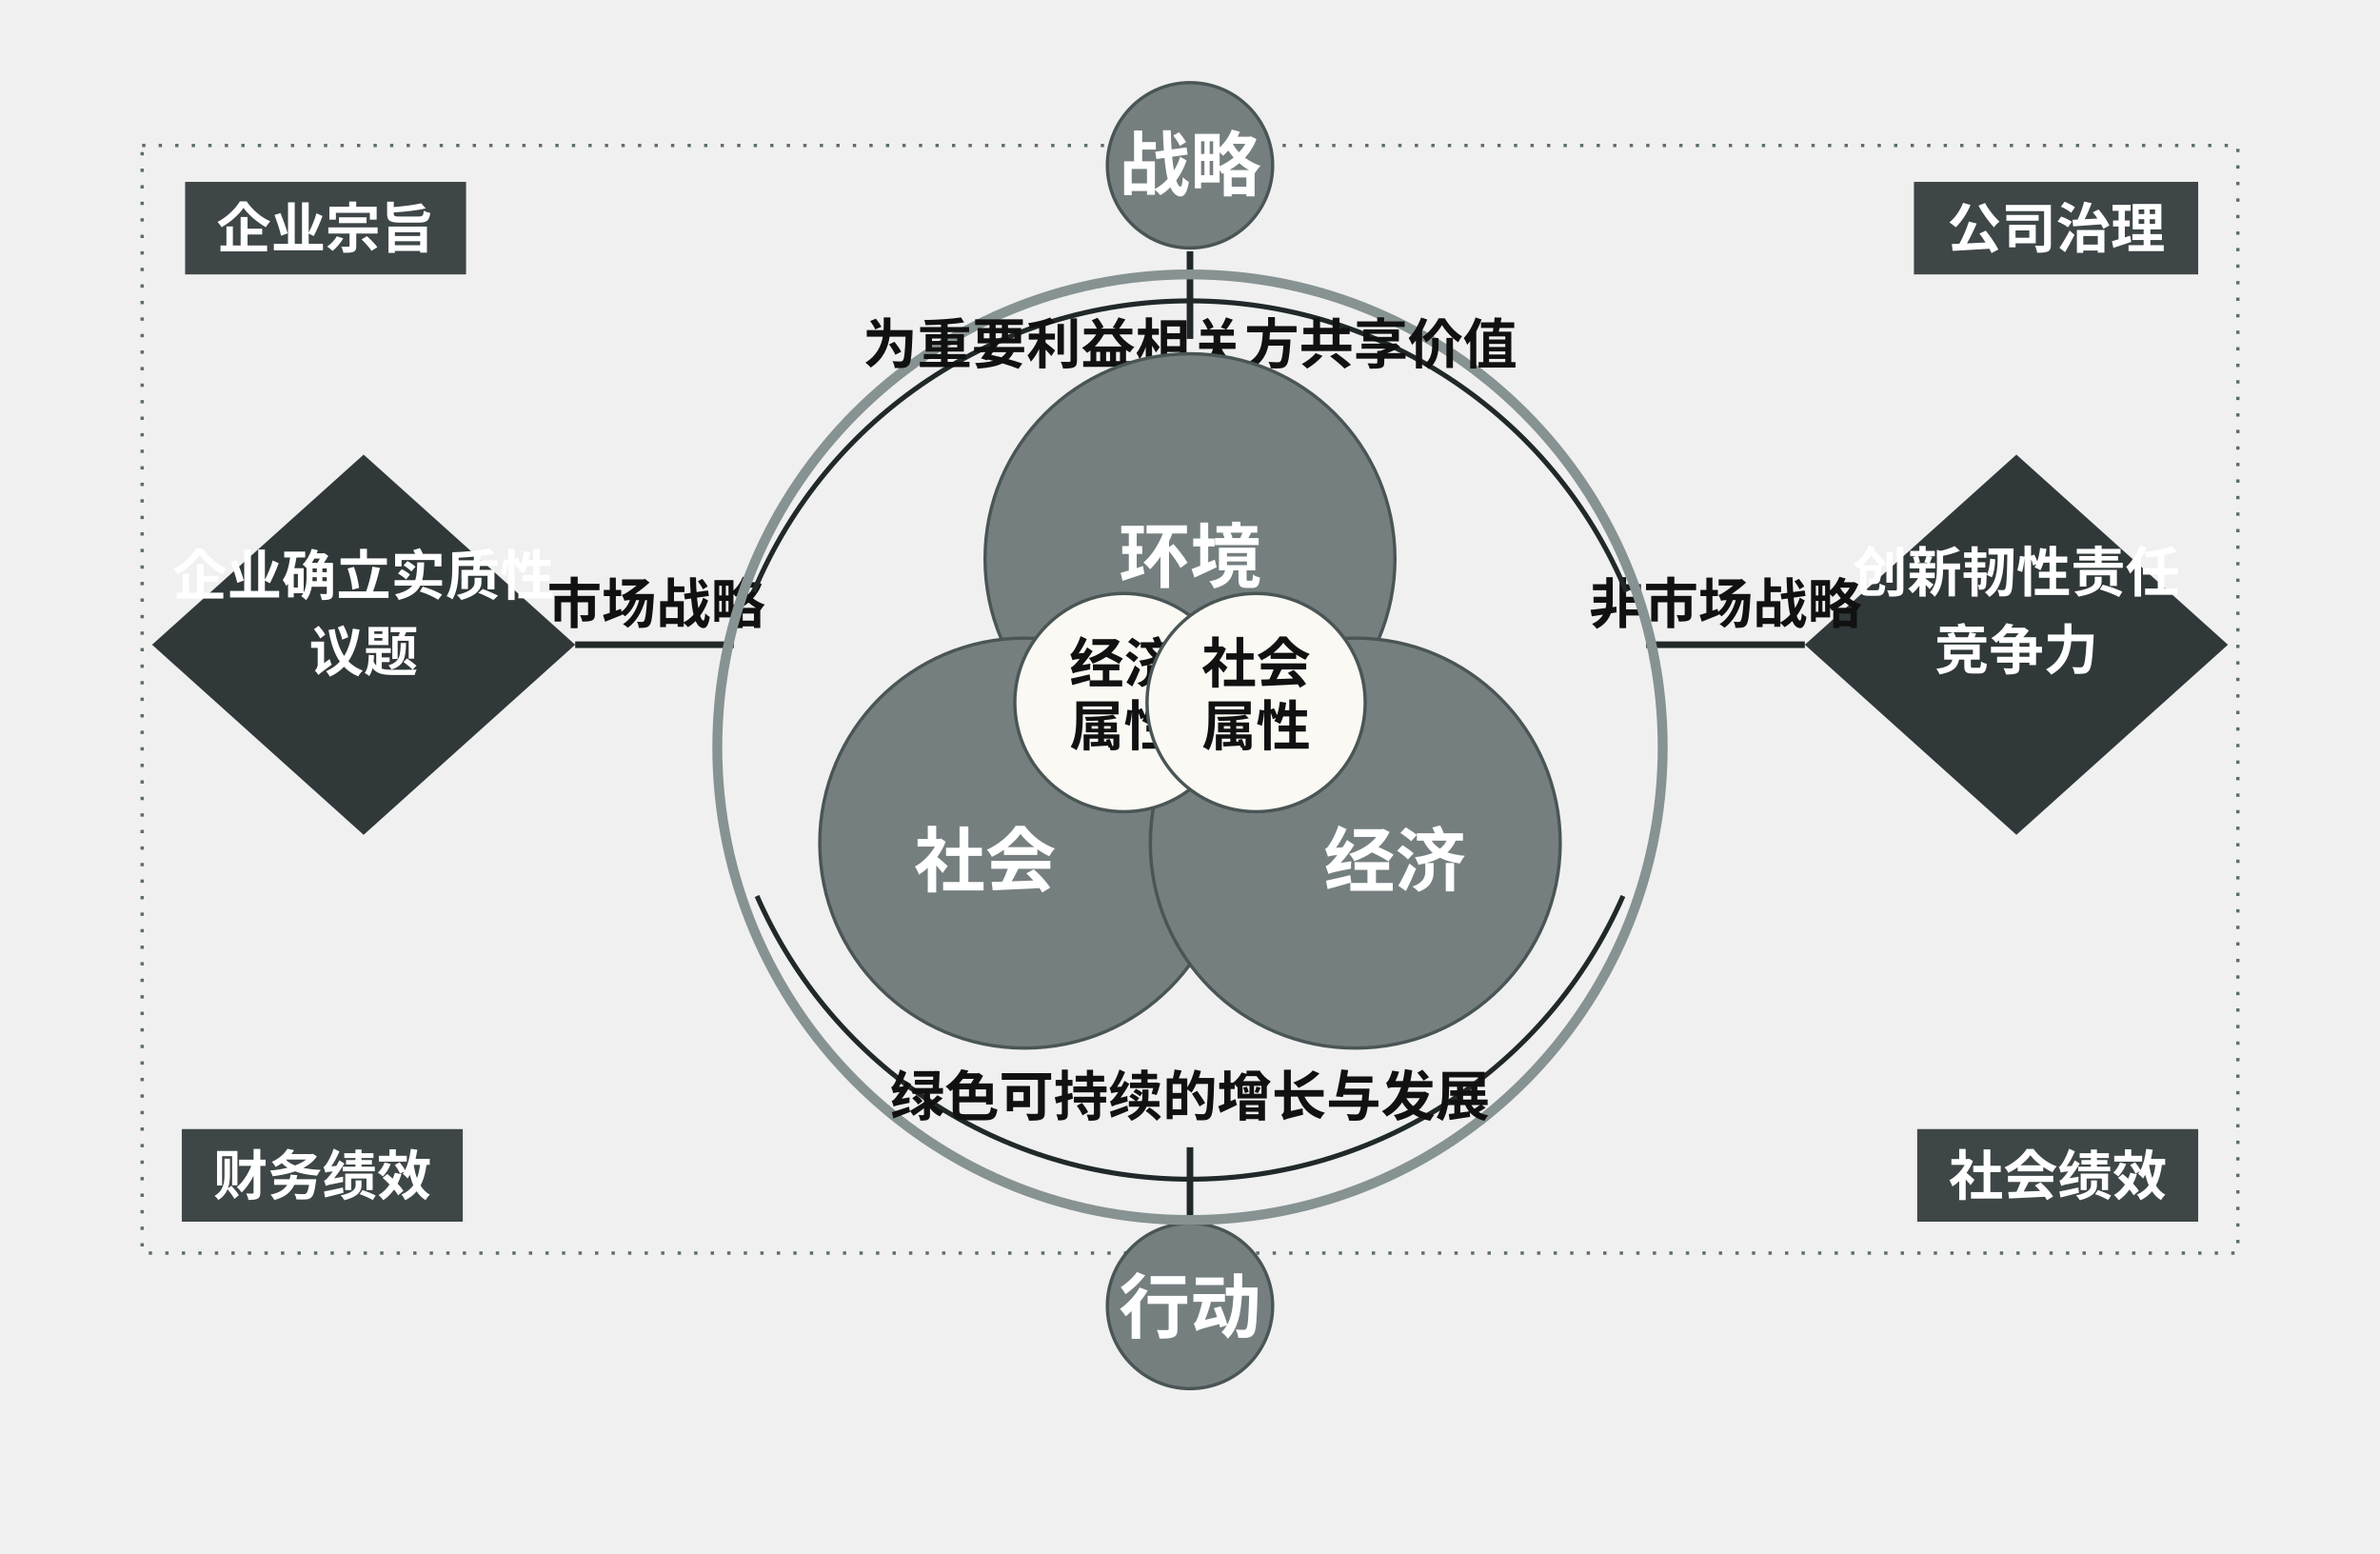
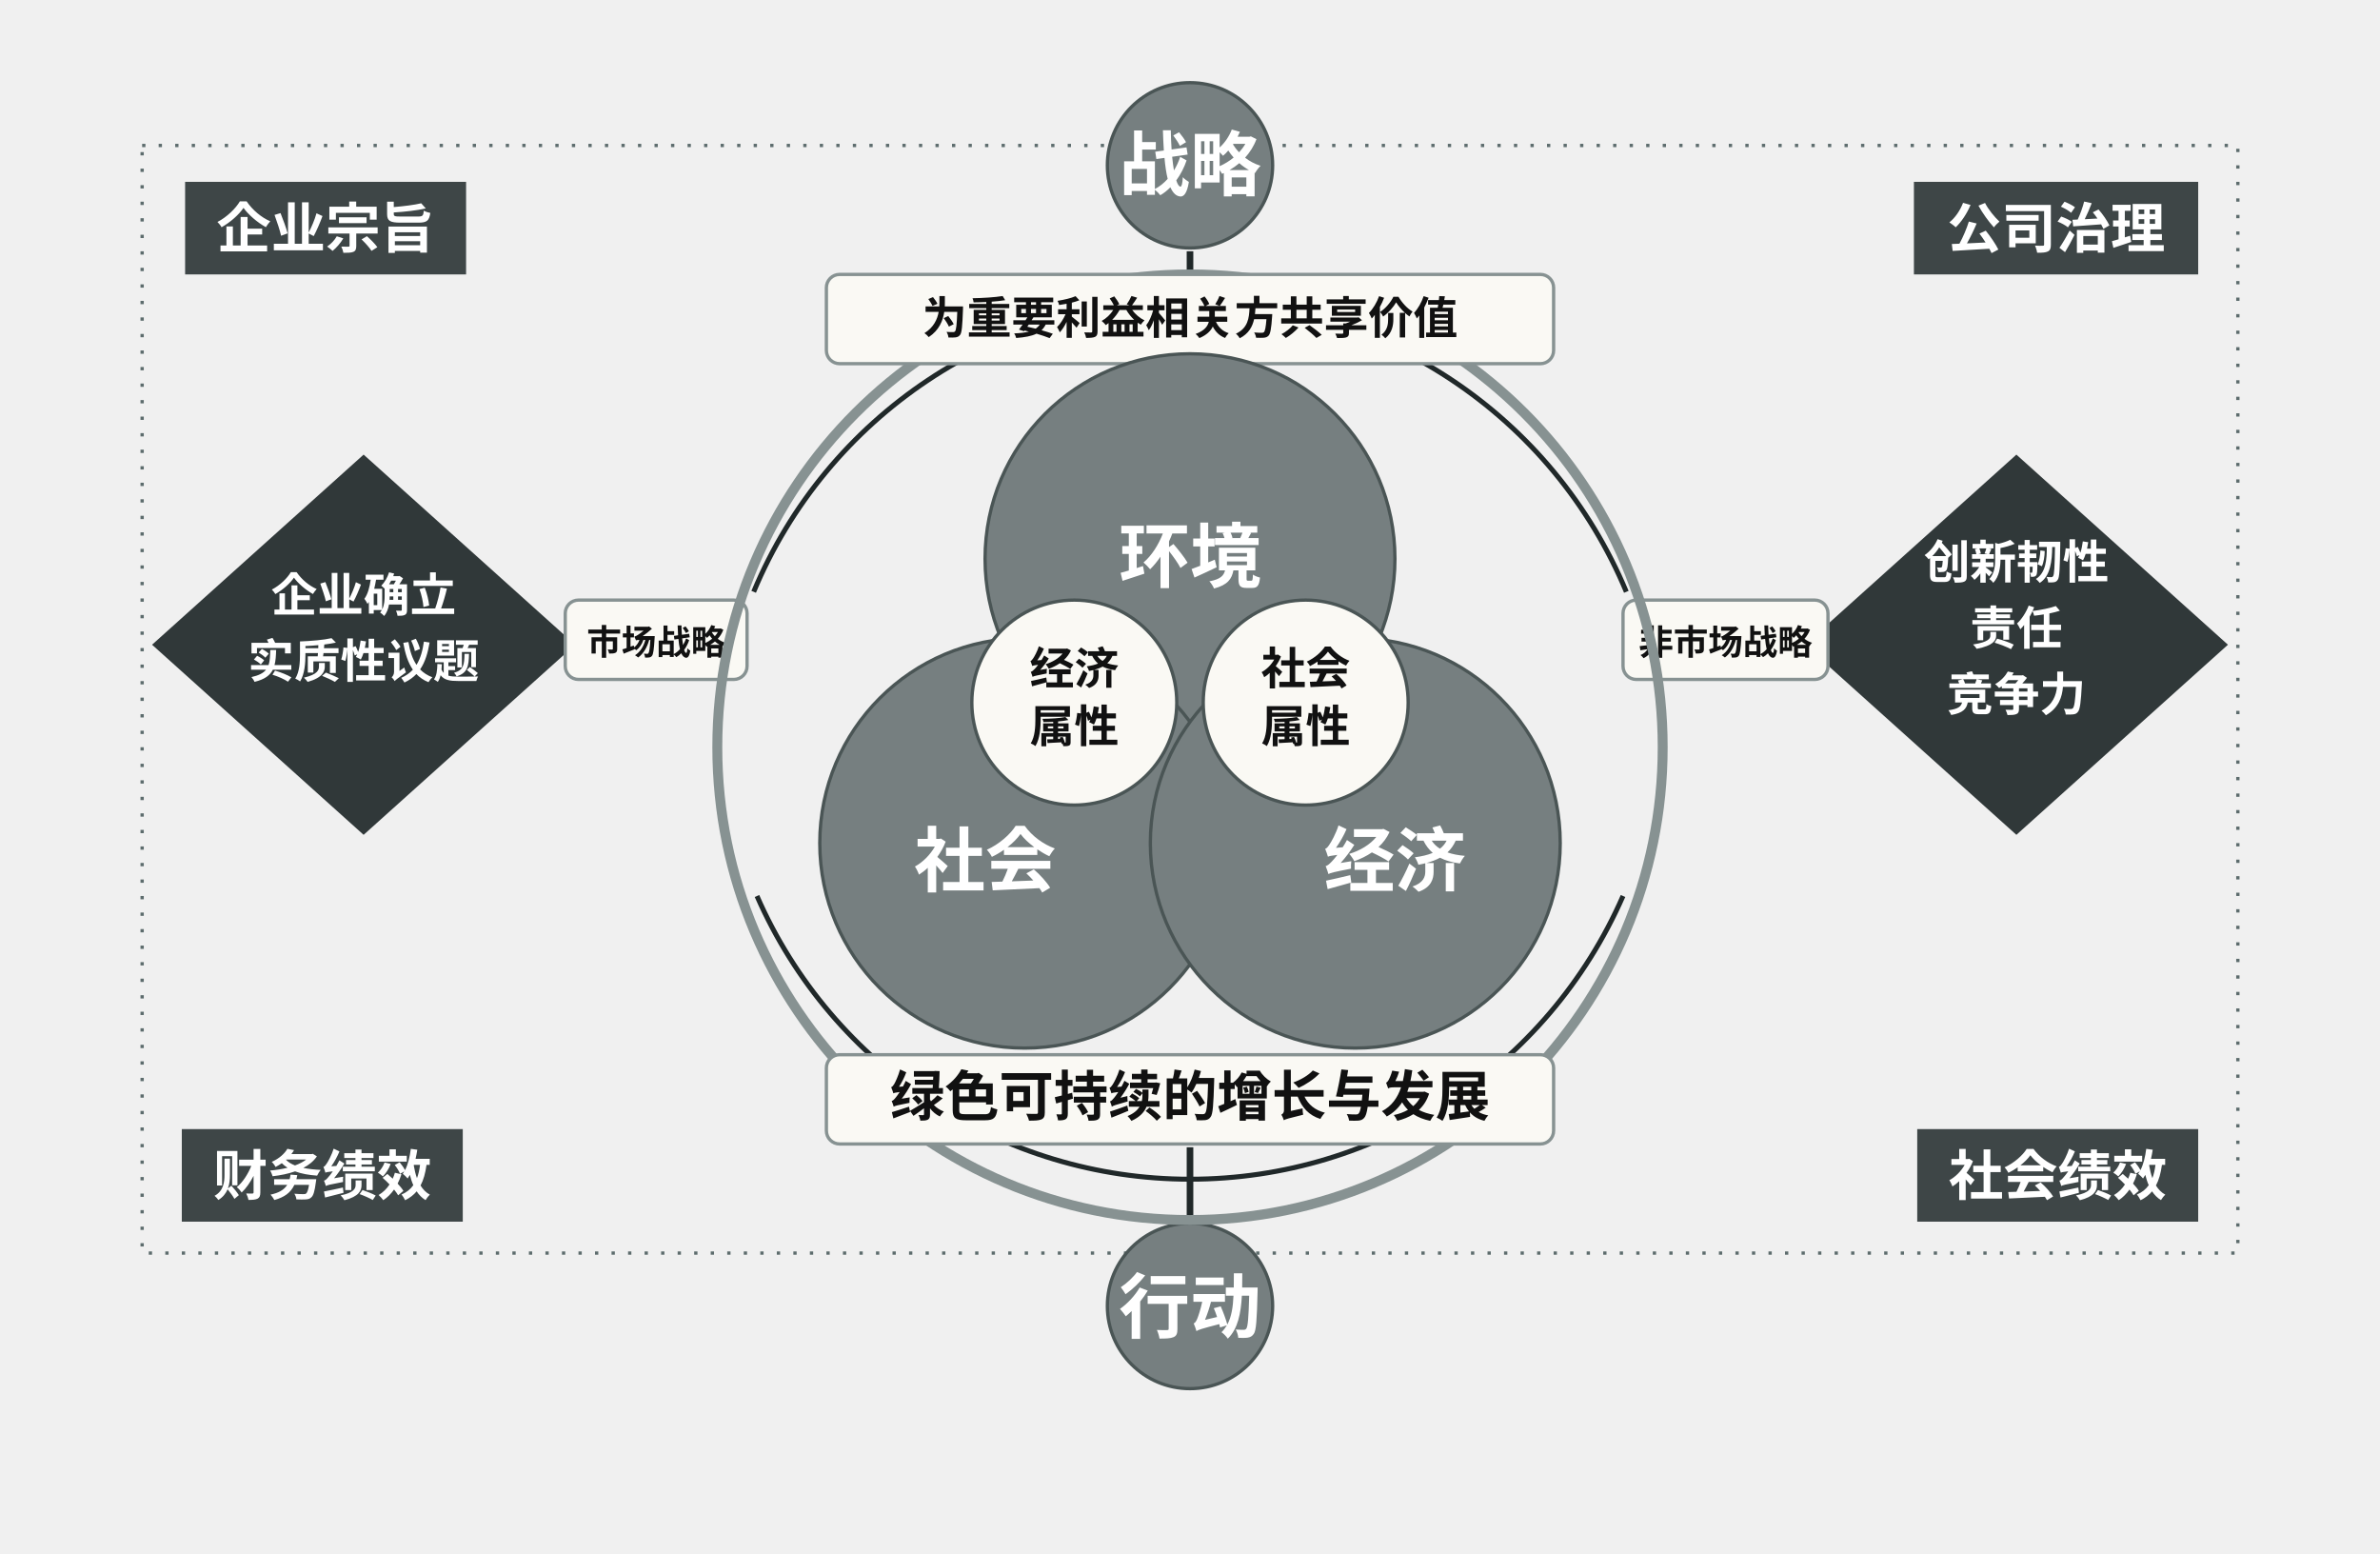
<svg xmlns="http://www.w3.org/2000/svg" viewBox="0 0 1440 940" role="img" aria-labelledby="title description">
  <defs>
    <style>
-       .frame{fill:none;stroke:#5d6c6d;stroke-width:2;stroke-dasharray:2 8}.label{fill:#273d3c}.dark{fill:#2e3738}.ring{fill:none;stroke:#879292;stroke-width:6}.circle{fill:#767f80;stroke:#4a5555;stroke-width:2}.light{fill:#faf9f4;stroke:#4a5555;stroke-width:2}.txt{font-family:'Noto Sans SC','Microsoft YaHei',sans-serif;fill:#111}.small{font-size:27px;font-weight:600}.medium{font-size:33px;font-weight:700}.large{font-size:43px;font-weight:700}.white{fill:#fff}.line{stroke:#202829;stroke-width:4;fill:none}.arc{fill:none;stroke:#202829;stroke-width:3}.diamond{fill:#303839}.box{fill:#3e4647}
+       .frame{fill:none;stroke:#5d6c6d;stroke-width:2;stroke-dasharray:2 8}.label{fill:#273d3c}.dark{fill:#2e3738}.ring{fill:none;stroke:#879292;stroke-width:6}.circle{fill:#767f80;stroke:#4a5555;stroke-width:2}.light{fill:#faf9f4;stroke:#4a5555;stroke-width:2}.txt{font-family:'Noto Sans SC','Microsoft YaHei',sans-serif;fill:#111}.small{font-size:27px;font-weight:600}.medium{font-size:33px;font-weight:700}.large{font-size:43px;font-weight:700}.diamond-text{font-size:28px;font-weight:700}.connector-text{font-size:21px;font-weight:700}.white{fill:#fff}.line{stroke:#202829;stroke-width:4;fill:none}.arc{fill:none;stroke:#202829;stroke-width:3}.diamond{fill:#303839}.box{fill:#3e4647}.connector-box,.value-box{fill:#faf9f4;stroke:#879292;stroke-width:2}
    </style>
  </defs>
  <rect x="86" y="88" width="1268" height="670" class="frame" />
  <rect x="112" y="110" width="170" height="56" class="box" />
  <text x="197" y="150" text-anchor="middle" class="txt medium white">企业宗旨</text>
  <rect x="1158" y="110" width="172" height="56" class="box" />
  <text x="1244" y="150" text-anchor="middle" class="txt medium white">公司治理</text>
  <rect x="110" y="683" width="170" height="56" class="box" />
  <text x="195" y="723" text-anchor="middle" class="txt medium white">财务绩效</text>
  <rect x="1160" y="683" width="170" height="56" class="box" />
  <text x="1245" y="723" text-anchor="middle" class="txt medium white">社会绩效</text>
  <circle cx="720" cy="100" r="50" class="circle" />
  <text x="720" y="115" text-anchor="middle" class="txt large white">战略</text>
  <circle cx="720" cy="790" r="50" class="circle" />
  <text x="720" y="806" text-anchor="middle" class="txt large white">行动</text>
  <line x1="720" y1="152" x2="720" y2="205" class="line" />
  <line x1="720" y1="694" x2="720" y2="740" class="line" />
  <polygon points="92,390 220,275 348,390 220,505" class="diamond" />
-   <text x="220" y="360" text-anchor="middle" class="txt medium white">企业确立实质性</text>
-   <text x="220" y="406" text-anchor="middle" class="txt medium white">议题</text>
+   <text x="220" y="370" text-anchor="middle" class="txt diamond-text white">企业确立</text>
+   <text x="220" y="410" text-anchor="middle" class="txt diamond-text white">实质性议题</text>
  <line x1="348" y1="390" x2="444" y2="390" class="line" />
-   <text x="397" y="377" text-anchor="middle" class="txt medium">市场战略</text>
+   <rect x="342" y="363" width="110" height="48" rx="8" class="connector-box" />
+   <text x="397" y="396" text-anchor="middle" class="txt connector-text">市场战略</text>
  <polygon points="1092,390 1220,275 1348,390 1220,505" class="diamond" />
-   <text x="1220" y="358" text-anchor="middle" class="txt medium white">创新韧性责任</text>
-   <text x="1220" y="405" text-anchor="middle" class="txt medium white">竞争力</text>
+   <text x="1220" y="350" text-anchor="middle" class="txt diamond-text white">创新韧性</text>
+   <text x="1220" y="390" text-anchor="middle" class="txt diamond-text white">责任</text>
+   <text x="1220" y="430" text-anchor="middle" class="txt diamond-text white">竞争力</text>
  <line x1="996" y1="390" x2="1092" y2="390" class="line" />
-   <text x="1044" y="377" text-anchor="middle" class="txt medium">非市场战略</text>
+   <rect x="982" y="363" width="124" height="48" rx="8" class="connector-box" />
+   <text x="1044" y="396" text-anchor="middle" class="txt connector-text">非市场战略</text>
  <circle cx="720" cy="452" r="286" class="ring" />
  <path d="M456 358 A286 286 0 0 1 984 358" class="arc" />
-   <text x="720" y="220" text-anchor="middle" class="txt medium">为重要利益相关方共享价值</text>
+   <rect x="500" y="166" width="440" height="54" rx="8" class="value-box" />
+   <text x="720" y="202" text-anchor="middle" class="txt small">为重要利益相关方共享价值</text>
  <path d="M458 542 A286 286 0 0 0 982 542" class="arc" />
+   <rect x="500" y="638" width="440" height="54" rx="8" class="value-box" />
  <text x="720" y="675" text-anchor="middle" class="txt medium">绿色可持续的增长与发展</text>
  <circle cx="720" cy="338" r="124" class="circle" />
  <text x="720" y="352" text-anchor="middle" class="txt large white">环境</text>
  <circle cx="620" cy="510" r="124" class="circle" />
  <text x="596" y="536" text-anchor="middle" class="txt large white">社会</text>
  <circle cx="820" cy="510" r="124" class="circle" />
  <text x="844" y="536" text-anchor="middle" class="txt large white">经济</text>
-   <circle cx="680" cy="425" r="66" class="light" />
-   <text x="680" y="413" text-anchor="middle" class="txt medium">经济</text>
-   <text x="680" y="451" text-anchor="middle" class="txt medium">属性</text>
-   <circle cx="760" cy="425" r="66" class="light" />
-   <text x="760" y="413" text-anchor="middle" class="txt medium">社会</text>
-   <text x="760" y="451" text-anchor="middle" class="txt medium">属性</text>
+   <circle cx="650" cy="425" r="62" class="light" />
+   <circle cx="790" cy="425" r="62" class="light" />
+   <text x="650" y="414" text-anchor="middle" class="txt small">经济</text>
+   <text x="650" y="449" text-anchor="middle" class="txt small">属性</text>
+   <text x="790" y="414" text-anchor="middle" class="txt small">社会</text>
+   <text x="790" y="449" text-anchor="middle" class="txt small">属性</text>
</svg>
